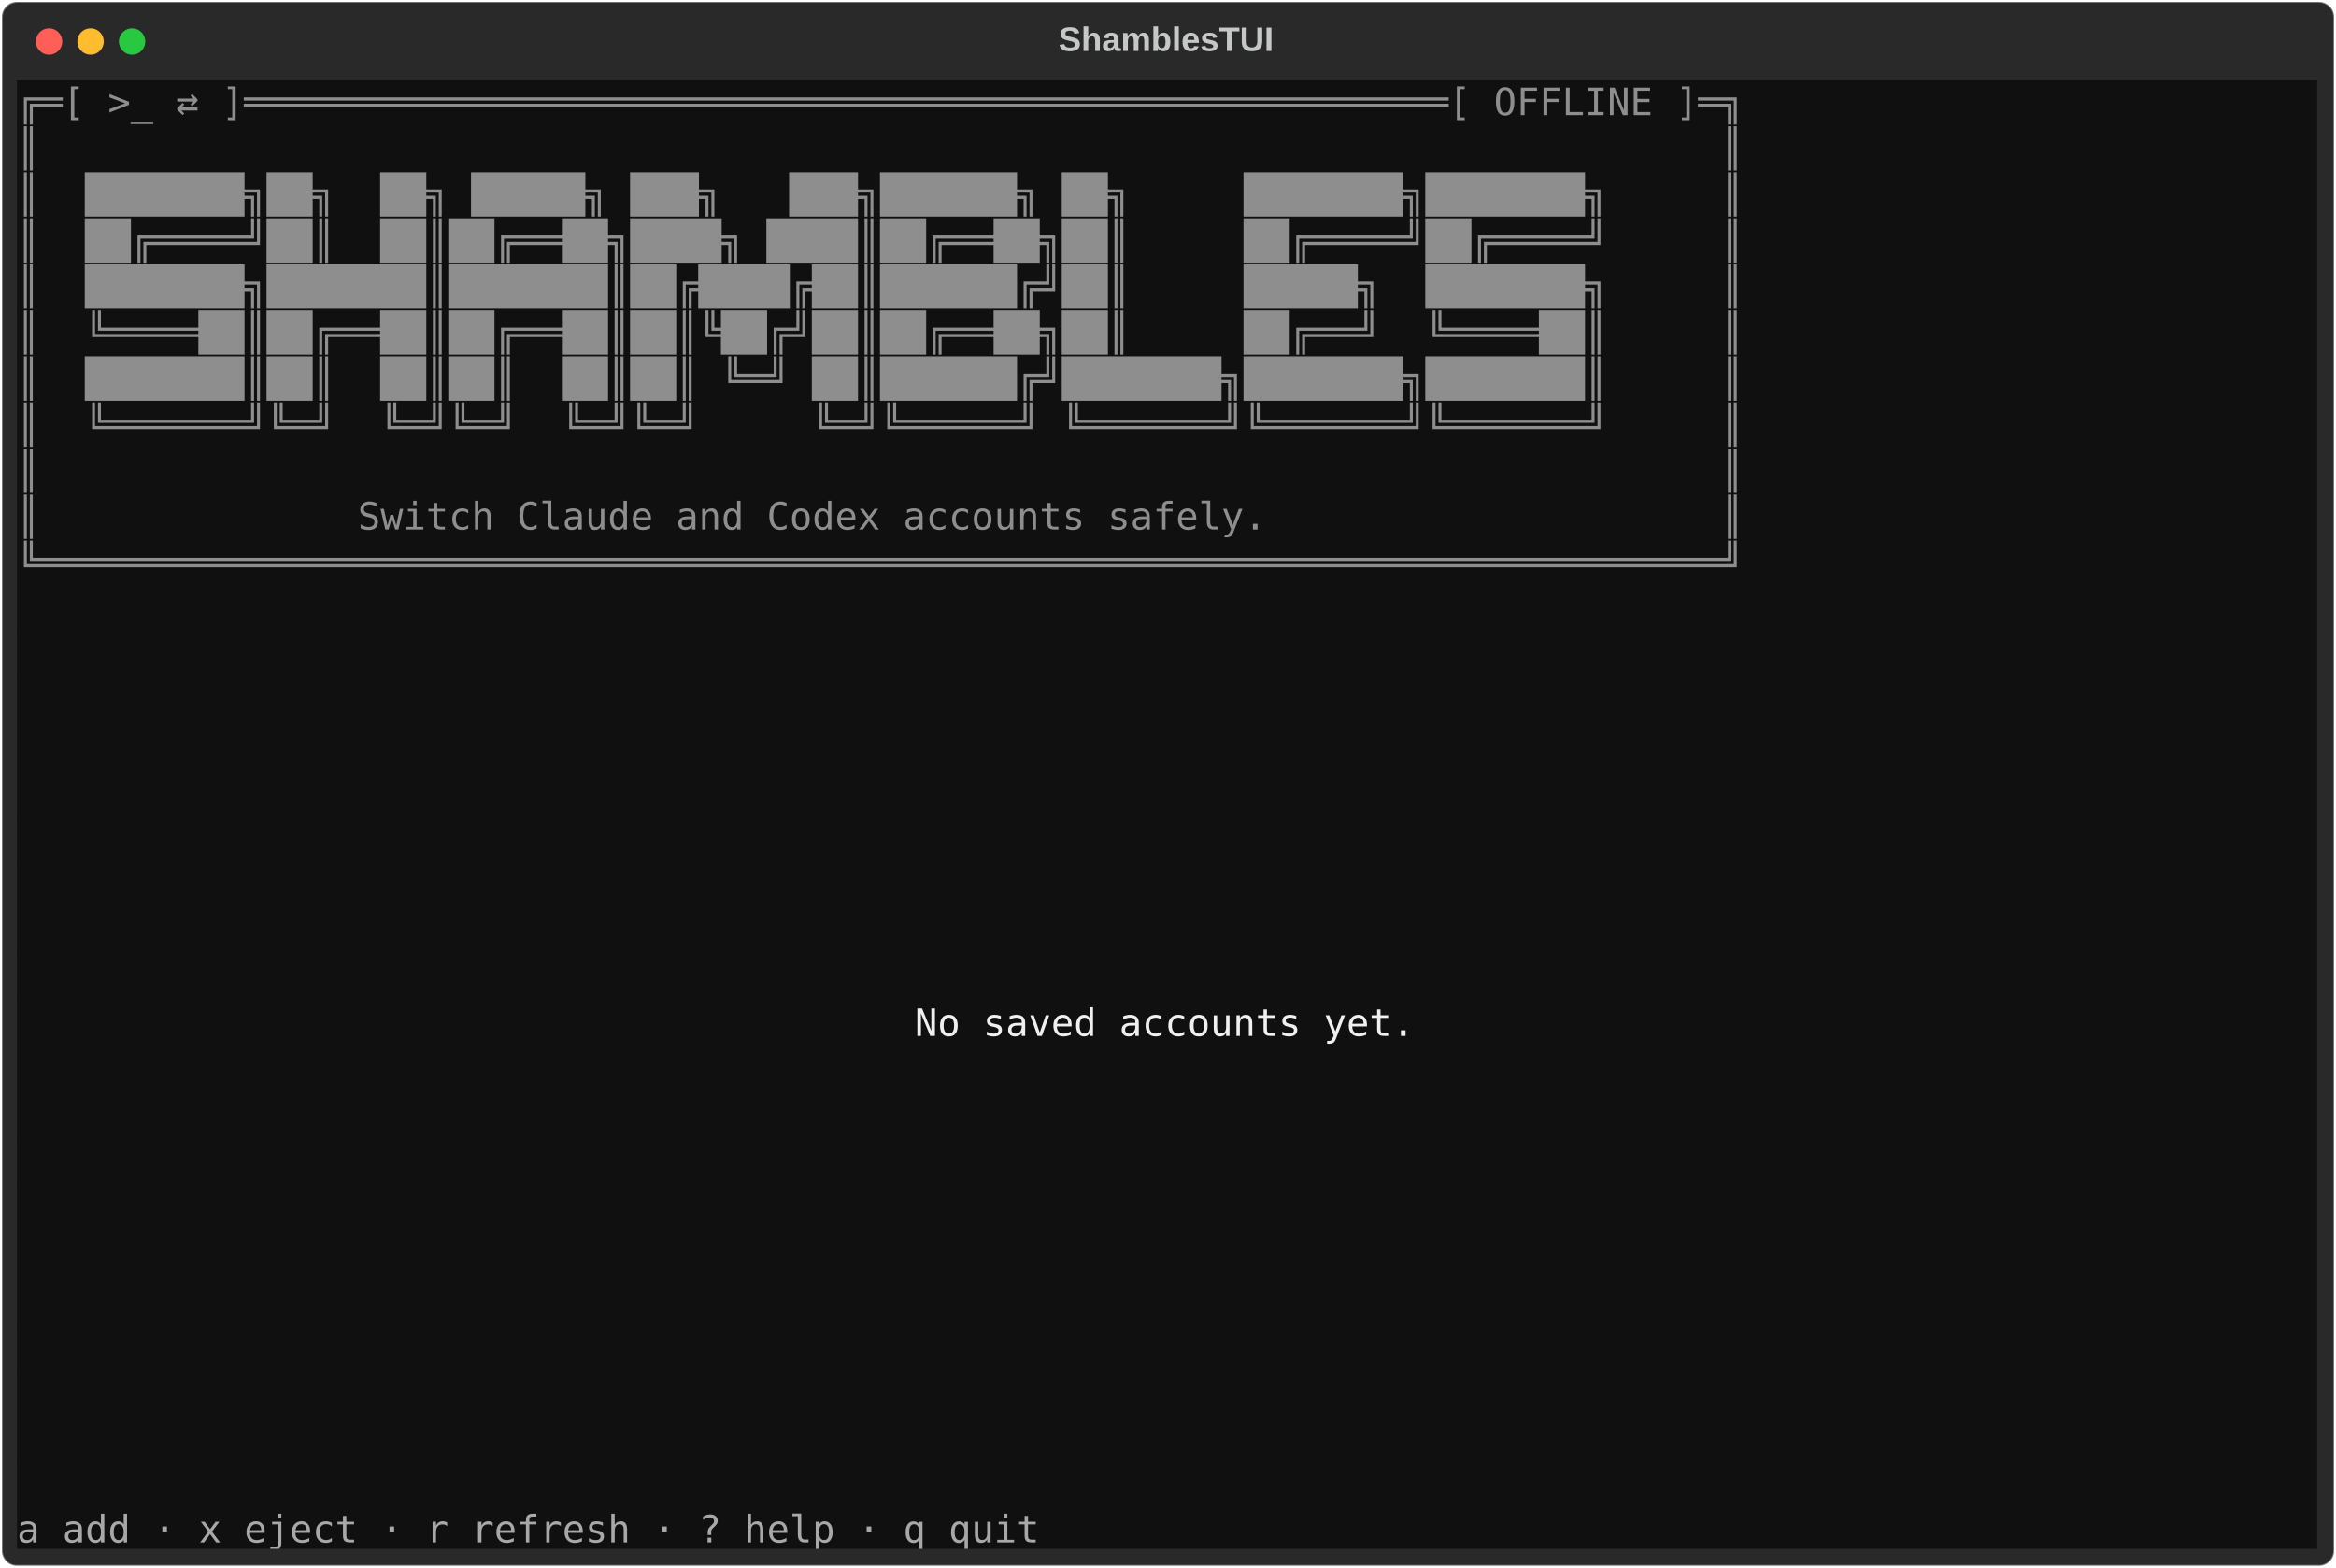
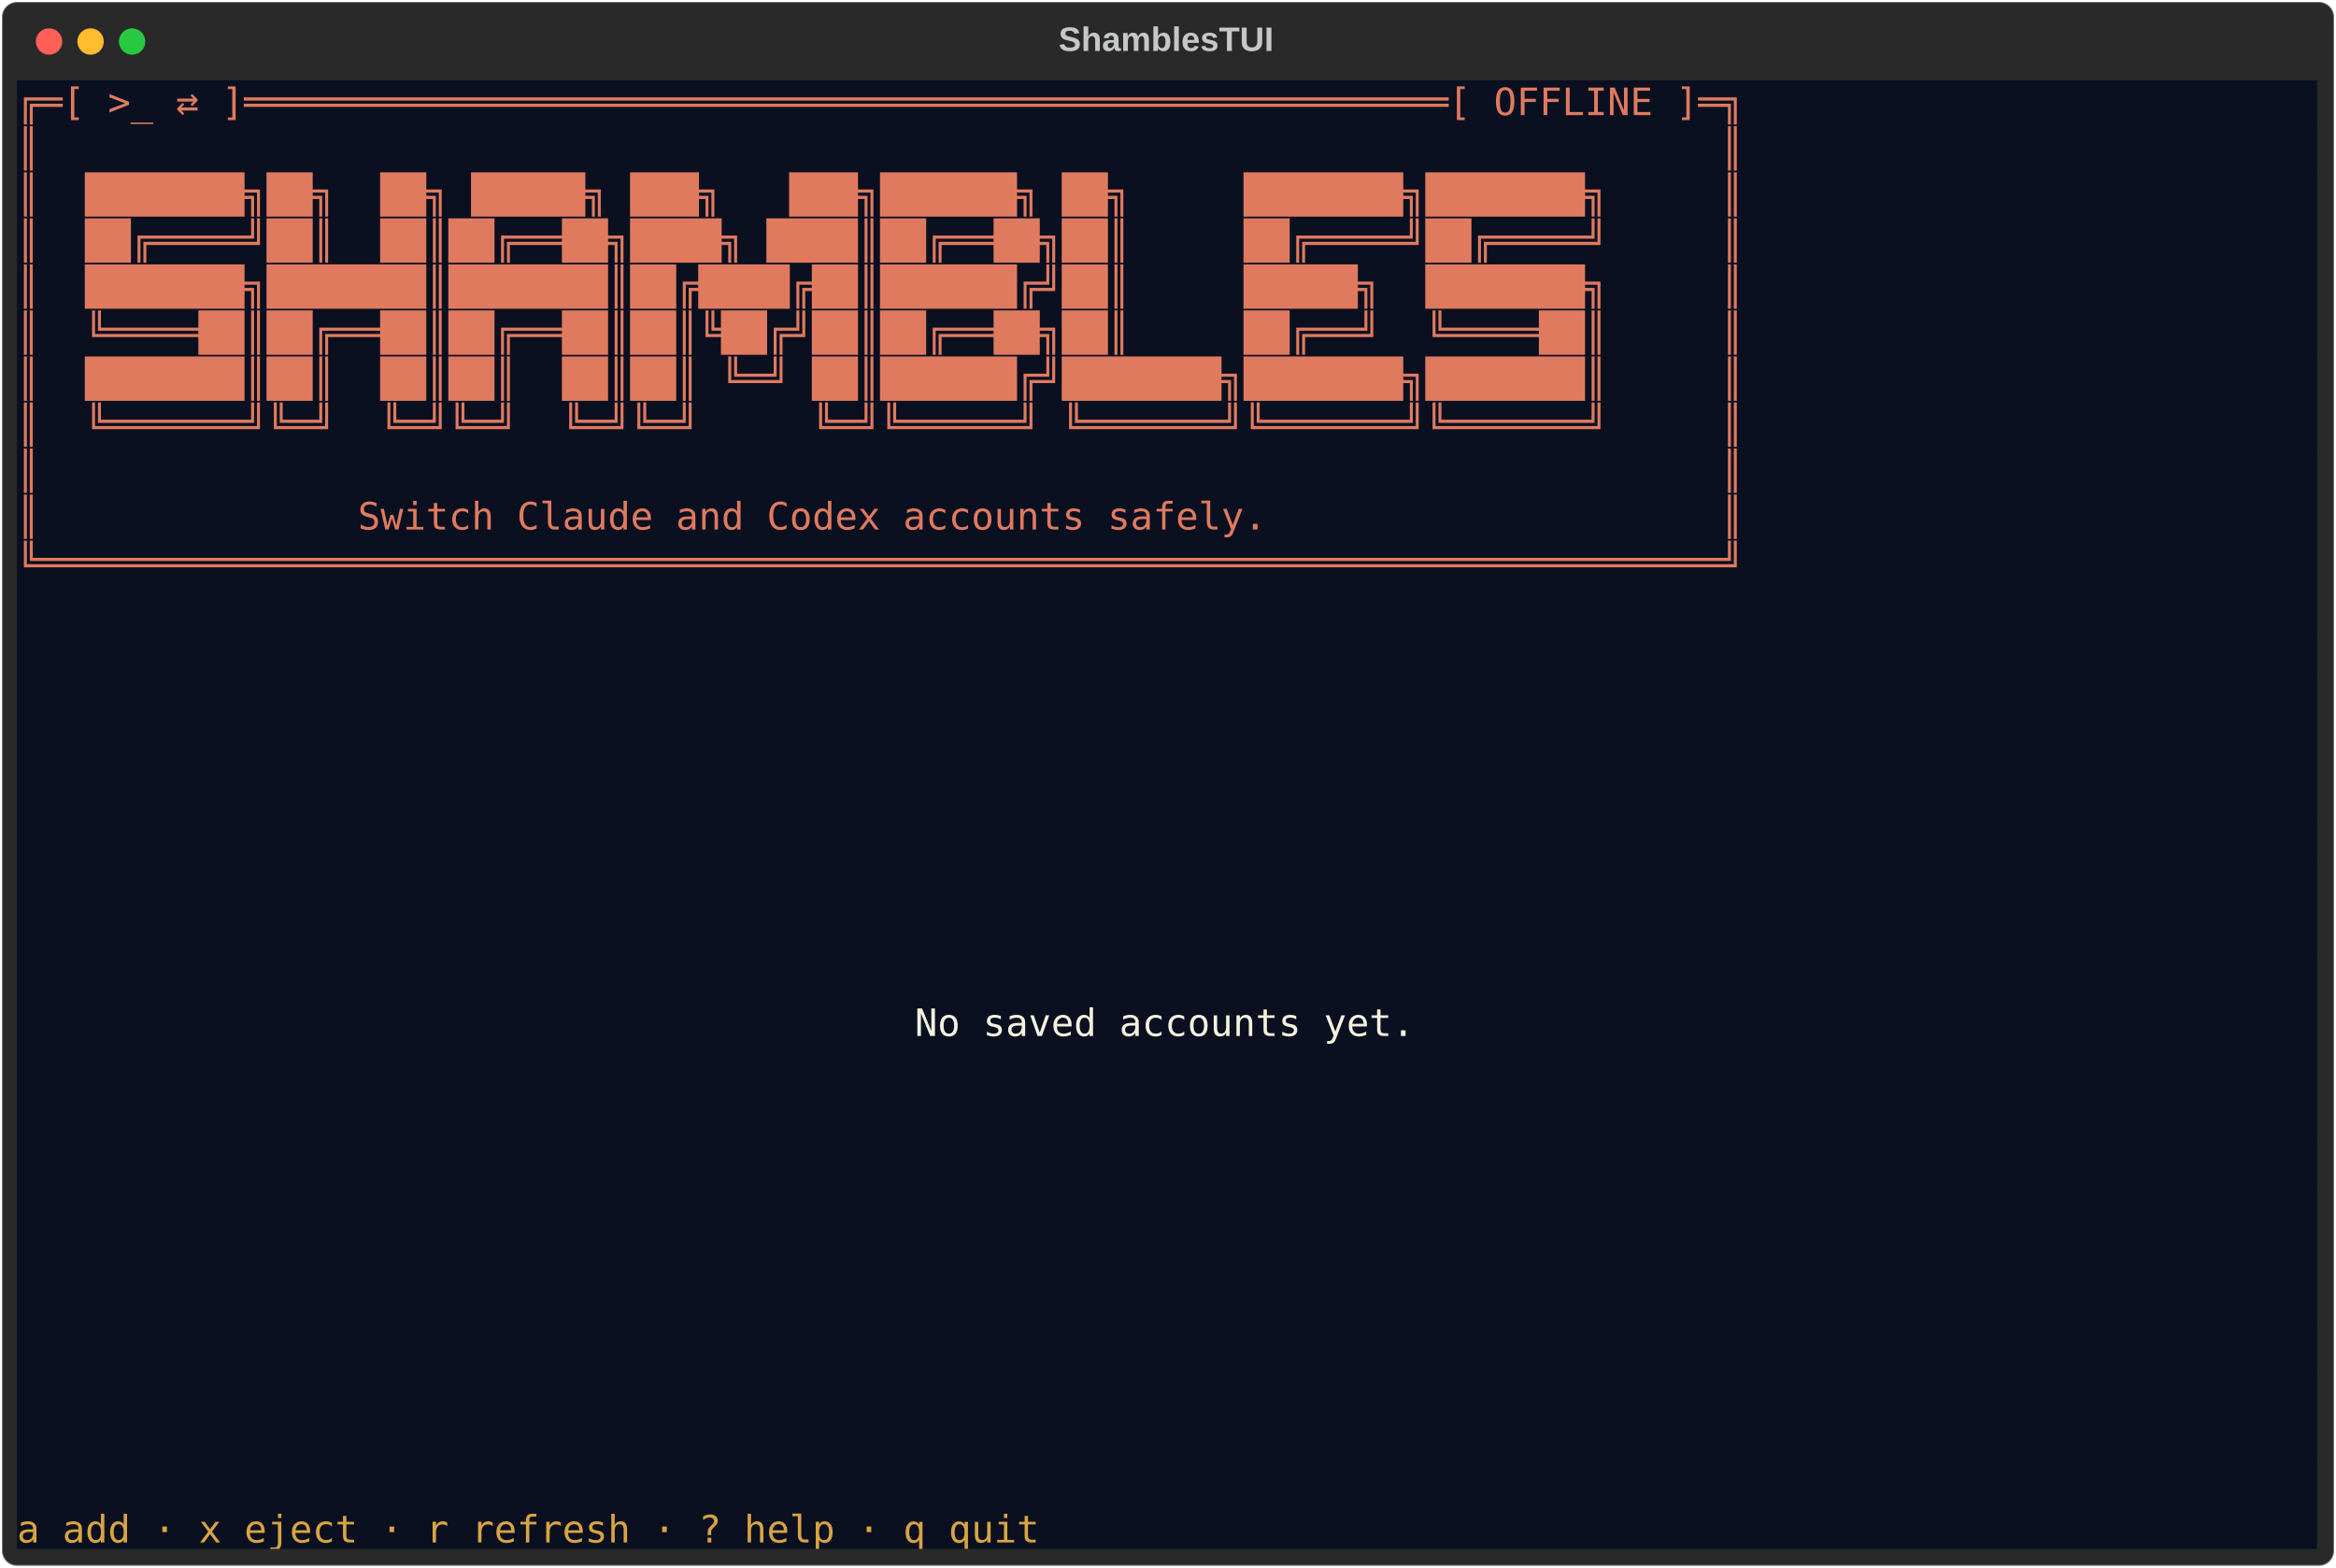
<svg xmlns="http://www.w3.org/2000/svg" class="rich-terminal" viewBox="0 0 1238 830.8">
  <style>

    @font-face {
        font-family: "Fira Code";
        src: local("FiraCode-Regular"),
                url("https://cdnjs.cloudflare.com/ajax/libs/firacode/6.2.0/woff2/FiraCode-Regular.woff2") format("woff2"),
                url("https://cdnjs.cloudflare.com/ajax/libs/firacode/6.2.0/woff/FiraCode-Regular.woff") format("woff");
        font-style: normal;
        font-weight: 400;
    }
    @font-face {
        font-family: "Fira Code";
        src: local("FiraCode-Bold"),
                url("https://cdnjs.cloudflare.com/ajax/libs/firacode/6.2.0/woff2/FiraCode-Bold.woff2") format("woff2"),
                url("https://cdnjs.cloudflare.com/ajax/libs/firacode/6.2.0/woff/FiraCode-Bold.woff") format("woff");
        font-style: bold;
        font-weight: 700;
    }

    .terminal-matrix {
        font-family: Fira Code, monospace;
        font-size: 20px;
        line-height: 24.4px;
        font-variant-east-asian: full-width;
    }

    .terminal-title {
        font-size: 18px;
        font-weight: bold;
        font-family: arial;
    }

-     .terminal-r1 { fill: #8e8e8e }
+     .terminal-r1 { fill: #e07a5f }
.terminal-r2 { fill: #c5c8c6 }
- .terminal-r3 { fill: #f0f0f0 }
- .terminal-r4 { fill: #a8a8a8 }
+ .terminal-r3 { fill: #f4f1de }
+ .terminal-r4 { fill: #d9a441 }
    </style>
  <defs>
    <clipPath id="terminal-clip-terminal">
      <rect x="0" y="0" width="1219.0" height="779.8" />
    </clipPath>
    <clipPath id="terminal-line-0">
      <rect x="0" y="1.5" width="1220" height="24.65" />
    </clipPath>
    <clipPath id="terminal-line-1">
      <rect x="0" y="25.9" width="1220" height="24.65" />
    </clipPath>
    <clipPath id="terminal-line-2">
      <rect x="0" y="50.3" width="1220" height="24.65" />
    </clipPath>
    <clipPath id="terminal-line-3">
      <rect x="0" y="74.7" width="1220" height="24.65" />
    </clipPath>
    <clipPath id="terminal-line-4">
      <rect x="0" y="99.1" width="1220" height="24.65" />
    </clipPath>
    <clipPath id="terminal-line-5">
      <rect x="0" y="123.5" width="1220" height="24.65" />
    </clipPath>
    <clipPath id="terminal-line-6">
      <rect x="0" y="147.9" width="1220" height="24.65" />
    </clipPath>
    <clipPath id="terminal-line-7">
      <rect x="0" y="172.3" width="1220" height="24.65" />
    </clipPath>
    <clipPath id="terminal-line-8">
      <rect x="0" y="196.7" width="1220" height="24.65" />
    </clipPath>
    <clipPath id="terminal-line-9">
      <rect x="0" y="221.1" width="1220" height="24.65" />
    </clipPath>
    <clipPath id="terminal-line-10">
      <rect x="0" y="245.5" width="1220" height="24.65" />
    </clipPath>
    <clipPath id="terminal-line-11">
      <rect x="0" y="269.9" width="1220" height="24.65" />
    </clipPath>
    <clipPath id="terminal-line-12">
      <rect x="0" y="294.3" width="1220" height="24.65" />
    </clipPath>
    <clipPath id="terminal-line-13">
      <rect x="0" y="318.7" width="1220" height="24.65" />
    </clipPath>
    <clipPath id="terminal-line-14">
      <rect x="0" y="343.1" width="1220" height="24.65" />
    </clipPath>
    <clipPath id="terminal-line-15">
      <rect x="0" y="367.5" width="1220" height="24.65" />
    </clipPath>
    <clipPath id="terminal-line-16">
      <rect x="0" y="391.9" width="1220" height="24.65" />
    </clipPath>
    <clipPath id="terminal-line-17">
      <rect x="0" y="416.3" width="1220" height="24.65" />
    </clipPath>
    <clipPath id="terminal-line-18">
      <rect x="0" y="440.7" width="1220" height="24.65" />
    </clipPath>
    <clipPath id="terminal-line-19">
      <rect x="0" y="465.1" width="1220" height="24.65" />
    </clipPath>
    <clipPath id="terminal-line-20">
      <rect x="0" y="489.5" width="1220" height="24.65" />
    </clipPath>
    <clipPath id="terminal-line-21">
      <rect x="0" y="513.9" width="1220" height="24.65" />
    </clipPath>
    <clipPath id="terminal-line-22">
      <rect x="0" y="538.3" width="1220" height="24.65" />
    </clipPath>
    <clipPath id="terminal-line-23">
      <rect x="0" y="562.7" width="1220" height="24.65" />
    </clipPath>
    <clipPath id="terminal-line-24">
      <rect x="0" y="587.1" width="1220" height="24.65" />
    </clipPath>
    <clipPath id="terminal-line-25">
      <rect x="0" y="611.5" width="1220" height="24.65" />
    </clipPath>
    <clipPath id="terminal-line-26">
      <rect x="0" y="635.9" width="1220" height="24.65" />
    </clipPath>
    <clipPath id="terminal-line-27">
      <rect x="0" y="660.3" width="1220" height="24.65" />
    </clipPath>
    <clipPath id="terminal-line-28">
      <rect x="0" y="684.7" width="1220" height="24.65" />
    </clipPath>
    <clipPath id="terminal-line-29">
      <rect x="0" y="709.1" width="1220" height="24.65" />
    </clipPath>
    <clipPath id="terminal-line-30">
      <rect x="0" y="733.5" width="1220" height="24.65" />
    </clipPath>
  </defs>
  <rect fill="#292929" stroke="rgba(255,255,255,0.35)" stroke-width="1" x="1" y="1" width="1236" height="828.8" rx="8" />
  <text class="terminal-title" fill="#c5c8c6" text-anchor="middle" x="618" y="27">ShamblesTUI</text>
  <g transform="translate(26,22)">
    <circle cx="0" cy="0" r="7" fill="#ff5f57" />
    <circle cx="22" cy="0" r="7" fill="#febc2e" />
    <circle cx="44" cy="0" r="7" fill="#28c840" />
  </g>
  <g transform="translate(9, 41)" clip-path="url(#terminal-clip-terminal)">
-     <rect fill="#101010" x="0" y="1.5" width="927.2" height="24.65" shape-rendering="crispEdges" />
-     <rect fill="#101010" x="927.2" y="1.5" width="292.8" height="24.65" shape-rendering="crispEdges" />
-     <rect fill="#101010" x="0" y="25.9" width="927.2" height="24.65" shape-rendering="crispEdges" />
-     <rect fill="#101010" x="927.2" y="25.9" width="292.8" height="24.65" shape-rendering="crispEdges" />
-     <rect fill="#101010" x="0" y="50.3" width="927.2" height="24.65" shape-rendering="crispEdges" />
-     <rect fill="#101010" x="927.2" y="50.3" width="292.8" height="24.65" shape-rendering="crispEdges" />
-     <rect fill="#101010" x="0" y="74.7" width="927.2" height="24.65" shape-rendering="crispEdges" />
-     <rect fill="#101010" x="927.2" y="74.7" width="292.8" height="24.65" shape-rendering="crispEdges" />
-     <rect fill="#101010" x="0" y="99.1" width="927.2" height="24.65" shape-rendering="crispEdges" />
-     <rect fill="#101010" x="927.2" y="99.1" width="292.8" height="24.65" shape-rendering="crispEdges" />
-     <rect fill="#101010" x="0" y="123.5" width="927.2" height="24.65" shape-rendering="crispEdges" />
-     <rect fill="#101010" x="927.2" y="123.5" width="292.8" height="24.65" shape-rendering="crispEdges" />
-     <rect fill="#101010" x="0" y="147.9" width="927.2" height="24.65" shape-rendering="crispEdges" />
-     <rect fill="#101010" x="927.2" y="147.9" width="292.8" height="24.65" shape-rendering="crispEdges" />
-     <rect fill="#101010" x="0" y="172.3" width="927.2" height="24.65" shape-rendering="crispEdges" />
-     <rect fill="#101010" x="927.2" y="172.3" width="292.8" height="24.65" shape-rendering="crispEdges" />
-     <rect fill="#101010" x="0" y="196.7" width="927.2" height="24.65" shape-rendering="crispEdges" />
-     <rect fill="#101010" x="927.2" y="196.7" width="292.8" height="24.65" shape-rendering="crispEdges" />
-     <rect fill="#101010" x="0" y="221.1" width="927.2" height="24.65" shape-rendering="crispEdges" />
-     <rect fill="#101010" x="927.2" y="221.1" width="292.8" height="24.65" shape-rendering="crispEdges" />
-     <rect fill="#101010" x="0" y="245.5" width="927.2" height="24.65" shape-rendering="crispEdges" />
-     <rect fill="#101010" x="927.2" y="245.5" width="292.8" height="24.65" shape-rendering="crispEdges" />
-     <rect fill="#101010" x="0" y="269.9" width="1220" height="24.65" shape-rendering="crispEdges" />
-     <rect fill="#101010" x="0" y="294.3" width="1220" height="24.65" shape-rendering="crispEdges" />
-     <rect fill="#101010" x="0" y="318.7" width="1220" height="24.65" shape-rendering="crispEdges" />
-     <rect fill="#101010" x="0" y="343.1" width="1220" height="24.65" shape-rendering="crispEdges" />
-     <rect fill="#101010" x="0" y="367.5" width="1220" height="24.65" shape-rendering="crispEdges" />
-     <rect fill="#101010" x="0" y="391.9" width="1220" height="24.65" shape-rendering="crispEdges" />
-     <rect fill="#101010" x="0" y="416.3" width="1220" height="24.65" shape-rendering="crispEdges" />
-     <rect fill="#101010" x="0" y="440.7" width="1220" height="24.65" shape-rendering="crispEdges" />
-     <rect fill="#101010" x="0" y="465.1" width="1220" height="24.65" shape-rendering="crispEdges" />
-     <rect fill="#101010" x="0" y="489.5" width="24.4" height="24.65" shape-rendering="crispEdges" />
-     <rect fill="#101010" x="24.4" y="489.5" width="451.4" height="24.65" shape-rendering="crispEdges" />
-     <rect fill="#101010" x="475.8" y="489.5" width="268.4" height="24.65" shape-rendering="crispEdges" />
-     <rect fill="#101010" x="744.2" y="489.5" width="451.4" height="24.65" shape-rendering="crispEdges" />
-     <rect fill="#101010" x="1195.6" y="489.5" width="24.4" height="24.65" shape-rendering="crispEdges" />
-     <rect fill="#101010" x="0" y="513.9" width="1220" height="24.65" shape-rendering="crispEdges" />
-     <rect fill="#101010" x="0" y="538.3" width="1220" height="24.65" shape-rendering="crispEdges" />
-     <rect fill="#101010" x="0" y="562.7" width="1220" height="24.65" shape-rendering="crispEdges" />
-     <rect fill="#101010" x="0" y="587.1" width="1220" height="24.65" shape-rendering="crispEdges" />
-     <rect fill="#101010" x="0" y="611.5" width="1220" height="24.65" shape-rendering="crispEdges" />
-     <rect fill="#101010" x="0" y="635.9" width="1220" height="24.65" shape-rendering="crispEdges" />
-     <rect fill="#101010" x="0" y="660.3" width="1220" height="24.65" shape-rendering="crispEdges" />
-     <rect fill="#101010" x="0" y="684.7" width="1220" height="24.65" shape-rendering="crispEdges" />
-     <rect fill="#101010" x="0" y="709.1" width="1220" height="24.65" shape-rendering="crispEdges" />
-     <rect fill="#101010" x="0" y="733.5" width="1220" height="24.65" shape-rendering="crispEdges" />
-     <rect fill="#101010" x="0" y="757.9" width="549" height="24.65" shape-rendering="crispEdges" />
-     <rect fill="#101010" x="549" y="757.9" width="671" height="24.65" shape-rendering="crispEdges" />
+     <rect fill="#0b1020" x="0" y="1.5" width="927.2" height="24.65" shape-rendering="crispEdges" />
+     <rect fill="#0b1020" x="927.2" y="1.5" width="292.8" height="24.65" shape-rendering="crispEdges" />
+     <rect fill="#0b1020" x="0" y="25.9" width="927.2" height="24.65" shape-rendering="crispEdges" />
+     <rect fill="#0b1020" x="927.2" y="25.9" width="292.8" height="24.65" shape-rendering="crispEdges" />
+     <rect fill="#0b1020" x="0" y="50.3" width="927.2" height="24.65" shape-rendering="crispEdges" />
+     <rect fill="#0b1020" x="927.2" y="50.3" width="292.8" height="24.65" shape-rendering="crispEdges" />
+     <rect fill="#0b1020" x="0" y="74.7" width="927.2" height="24.65" shape-rendering="crispEdges" />
+     <rect fill="#0b1020" x="927.2" y="74.7" width="292.8" height="24.65" shape-rendering="crispEdges" />
+     <rect fill="#0b1020" x="0" y="99.1" width="927.2" height="24.65" shape-rendering="crispEdges" />
+     <rect fill="#0b1020" x="927.2" y="99.1" width="292.8" height="24.65" shape-rendering="crispEdges" />
+     <rect fill="#0b1020" x="0" y="123.5" width="927.2" height="24.65" shape-rendering="crispEdges" />
+     <rect fill="#0b1020" x="927.2" y="123.5" width="292.8" height="24.65" shape-rendering="crispEdges" />
+     <rect fill="#0b1020" x="0" y="147.9" width="927.2" height="24.65" shape-rendering="crispEdges" />
+     <rect fill="#0b1020" x="927.2" y="147.9" width="292.8" height="24.65" shape-rendering="crispEdges" />
+     <rect fill="#0b1020" x="0" y="172.3" width="927.2" height="24.65" shape-rendering="crispEdges" />
+     <rect fill="#0b1020" x="927.2" y="172.3" width="292.8" height="24.65" shape-rendering="crispEdges" />
+     <rect fill="#0b1020" x="0" y="196.7" width="927.2" height="24.65" shape-rendering="crispEdges" />
+     <rect fill="#0b1020" x="927.2" y="196.7" width="292.8" height="24.65" shape-rendering="crispEdges" />
+     <rect fill="#0b1020" x="0" y="221.1" width="927.2" height="24.65" shape-rendering="crispEdges" />
+     <rect fill="#0b1020" x="927.2" y="221.1" width="292.8" height="24.65" shape-rendering="crispEdges" />
+     <rect fill="#0b1020" x="0" y="245.5" width="927.2" height="24.65" shape-rendering="crispEdges" />
+     <rect fill="#0b1020" x="927.2" y="245.5" width="292.8" height="24.65" shape-rendering="crispEdges" />
+     <rect fill="#0b1020" x="0" y="269.9" width="1220" height="24.65" shape-rendering="crispEdges" />
+     <rect fill="#0b1020" x="0" y="294.3" width="1220" height="24.65" shape-rendering="crispEdges" />
+     <rect fill="#0b1020" x="0" y="318.7" width="1220" height="24.65" shape-rendering="crispEdges" />
+     <rect fill="#0b1020" x="0" y="343.1" width="1220" height="24.65" shape-rendering="crispEdges" />
+     <rect fill="#0b1020" x="0" y="367.5" width="1220" height="24.65" shape-rendering="crispEdges" />
+     <rect fill="#0b1020" x="0" y="391.9" width="1220" height="24.65" shape-rendering="crispEdges" />
+     <rect fill="#0b1020" x="0" y="416.3" width="1220" height="24.65" shape-rendering="crispEdges" />
+     <rect fill="#0b1020" x="0" y="440.7" width="1220" height="24.65" shape-rendering="crispEdges" />
+     <rect fill="#0b1020" x="0" y="465.1" width="1220" height="24.65" shape-rendering="crispEdges" />
+     <rect fill="#0b1020" x="0" y="489.5" width="24.4" height="24.65" shape-rendering="crispEdges" />
+     <rect fill="#0b1020" x="24.4" y="489.5" width="451.4" height="24.65" shape-rendering="crispEdges" />
+     <rect fill="#0b1020" x="475.8" y="489.5" width="268.4" height="24.65" shape-rendering="crispEdges" />
+     <rect fill="#0b1020" x="744.2" y="489.5" width="451.4" height="24.65" shape-rendering="crispEdges" />
+     <rect fill="#0b1020" x="1195.6" y="489.5" width="24.4" height="24.65" shape-rendering="crispEdges" />
+     <rect fill="#0b1020" x="0" y="513.9" width="1220" height="24.65" shape-rendering="crispEdges" />
+     <rect fill="#0b1020" x="0" y="538.3" width="1220" height="24.65" shape-rendering="crispEdges" />
+     <rect fill="#0b1020" x="0" y="562.7" width="1220" height="24.65" shape-rendering="crispEdges" />
+     <rect fill="#0b1020" x="0" y="587.1" width="1220" height="24.65" shape-rendering="crispEdges" />
+     <rect fill="#0b1020" x="0" y="611.5" width="1220" height="24.65" shape-rendering="crispEdges" />
+     <rect fill="#0b1020" x="0" y="635.9" width="1220" height="24.65" shape-rendering="crispEdges" />
+     <rect fill="#0b1020" x="0" y="660.3" width="1220" height="24.65" shape-rendering="crispEdges" />
+     <rect fill="#0b1020" x="0" y="684.7" width="1220" height="24.65" shape-rendering="crispEdges" />
+     <rect fill="#0b1020" x="0" y="709.1" width="1220" height="24.65" shape-rendering="crispEdges" />
+     <rect fill="#0b1020" x="0" y="733.5" width="1220" height="24.65" shape-rendering="crispEdges" />
+     <rect fill="#0b1020" x="0" y="757.9" width="549" height="24.65" shape-rendering="crispEdges" />
+     <rect fill="#0b1020" x="549" y="757.9" width="671" height="24.65" shape-rendering="crispEdges" />
    <g class="terminal-matrix">
      <text class="terminal-r1" x="0" y="20" textLength="927.2" clip-path="url(#terminal-line-0)">╔═[ &gt;_ ⇄ ]═════════════════════════════════════════════════════[ OFFLINE ]═╗</text>
      <text class="terminal-r2" x="1220" y="20" textLength="12.2" clip-path="url(#terminal-line-0)">
</text>
      <text class="terminal-r1" x="0" y="44.4" textLength="927.2" clip-path="url(#terminal-line-1)">║                                                                          ║</text>
      <text class="terminal-r2" x="1220" y="44.4" textLength="12.2" clip-path="url(#terminal-line-1)">
</text>
      <text class="terminal-r1" x="0" y="68.8" textLength="927.2" clip-path="url(#terminal-line-2)">║  ███████╗██╗  ██╗ █████╗ ███╗   ███╗██████╗ ██╗     ███████╗███████╗     ║</text>
      <text class="terminal-r2" x="1220" y="68.8" textLength="12.2" clip-path="url(#terminal-line-2)">
</text>
      <text class="terminal-r1" x="0" y="93.2" textLength="927.2" clip-path="url(#terminal-line-3)">║  ██╔════╝██║  ██║██╔══██╗████╗ ████║██╔══██╗██║     ██╔════╝██╔════╝     ║</text>
      <text class="terminal-r2" x="1220" y="93.2" textLength="12.2" clip-path="url(#terminal-line-3)">
</text>
      <text class="terminal-r1" x="0" y="117.6" textLength="927.2" clip-path="url(#terminal-line-4)">║  ███████╗███████║███████║██╔████╔██║██████╔╝██║     █████╗  ███████╗     ║</text>
      <text class="terminal-r2" x="1220" y="117.6" textLength="12.2" clip-path="url(#terminal-line-4)">
</text>
      <text class="terminal-r1" x="0" y="142" textLength="927.2" clip-path="url(#terminal-line-5)">║  ╚════██║██╔══██║██╔══██║██║╚██╔╝██║██╔══██╗██║     ██╔══╝  ╚════██║     ║</text>
      <text class="terminal-r2" x="1220" y="142" textLength="12.2" clip-path="url(#terminal-line-5)">
</text>
      <text class="terminal-r1" x="0" y="166.4" textLength="927.2" clip-path="url(#terminal-line-6)">║  ███████║██║  ██║██║  ██║██║ ╚═╝ ██║██████╔╝███████╗███████╗███████║     ║</text>
      <text class="terminal-r2" x="1220" y="166.4" textLength="12.2" clip-path="url(#terminal-line-6)">
</text>
      <text class="terminal-r1" x="0" y="190.8" textLength="927.2" clip-path="url(#terminal-line-7)">║  ╚══════╝╚═╝  ╚═╝╚═╝  ╚═╝╚═╝     ╚═╝╚═════╝ ╚══════╝╚══════╝╚══════╝     ║</text>
      <text class="terminal-r2" x="1220" y="190.8" textLength="12.2" clip-path="url(#terminal-line-7)">
</text>
      <text class="terminal-r1" x="0" y="215.2" textLength="927.2" clip-path="url(#terminal-line-8)">║                                                                          ║</text>
      <text class="terminal-r2" x="1220" y="215.2" textLength="12.2" clip-path="url(#terminal-line-8)">
</text>
      <text class="terminal-r1" x="0" y="239.6" textLength="927.2" clip-path="url(#terminal-line-9)">║              Switch Claude and Codex accounts safely.                    ║</text>
      <text class="terminal-r2" x="1220" y="239.6" textLength="12.2" clip-path="url(#terminal-line-9)">
</text>
      <text class="terminal-r1" x="0" y="264" textLength="927.2" clip-path="url(#terminal-line-10)">╚══════════════════════════════════════════════════════════════════════════╝</text>
      <text class="terminal-r2" x="1220" y="264" textLength="12.2" clip-path="url(#terminal-line-10)">
</text>
      <text class="terminal-r2" x="1220" y="288.4" textLength="12.2" clip-path="url(#terminal-line-11)">
</text>
      <text class="terminal-r2" x="1220" y="312.8" textLength="12.2" clip-path="url(#terminal-line-12)">
</text>
      <text class="terminal-r2" x="1220" y="337.2" textLength="12.2" clip-path="url(#terminal-line-13)">
</text>
      <text class="terminal-r2" x="1220" y="361.6" textLength="12.2" clip-path="url(#terminal-line-14)">
</text>
      <text class="terminal-r2" x="1220" y="386" textLength="12.2" clip-path="url(#terminal-line-15)">
</text>
      <text class="terminal-r2" x="1220" y="410.4" textLength="12.2" clip-path="url(#terminal-line-16)">
</text>
      <text class="terminal-r2" x="1220" y="434.8" textLength="12.2" clip-path="url(#terminal-line-17)">
</text>
      <text class="terminal-r2" x="1220" y="459.2" textLength="12.2" clip-path="url(#terminal-line-18)">
</text>
      <text class="terminal-r2" x="1220" y="483.6" textLength="12.2" clip-path="url(#terminal-line-19)">
</text>
      <text class="terminal-r3" x="475.8" y="508" textLength="268.4" clip-path="url(#terminal-line-20)">No saved accounts yet.</text>
      <text class="terminal-r2" x="1220" y="508" textLength="12.2" clip-path="url(#terminal-line-20)">
</text>
      <text class="terminal-r2" x="1220" y="532.4" textLength="12.2" clip-path="url(#terminal-line-21)">
</text>
      <text class="terminal-r2" x="1220" y="556.8" textLength="12.2" clip-path="url(#terminal-line-22)">
</text>
      <text class="terminal-r2" x="1220" y="581.2" textLength="12.2" clip-path="url(#terminal-line-23)">
</text>
      <text class="terminal-r2" x="1220" y="605.6" textLength="12.2" clip-path="url(#terminal-line-24)">
</text>
      <text class="terminal-r2" x="1220" y="630" textLength="12.2" clip-path="url(#terminal-line-25)">
</text>
      <text class="terminal-r2" x="1220" y="654.4" textLength="12.2" clip-path="url(#terminal-line-26)">
</text>
      <text class="terminal-r2" x="1220" y="678.8" textLength="12.2" clip-path="url(#terminal-line-27)">
</text>
      <text class="terminal-r2" x="1220" y="703.2" textLength="12.2" clip-path="url(#terminal-line-28)">
</text>
      <text class="terminal-r2" x="1220" y="727.6" textLength="12.2" clip-path="url(#terminal-line-29)">
</text>
      <text class="terminal-r2" x="1220" y="752" textLength="12.2" clip-path="url(#terminal-line-30)">
</text>
      <text class="terminal-r4" x="0" y="776.4" textLength="549" clip-path="url(#terminal-line-31)">a add · x eject · r refresh · ? help · q quit</text>
    </g>
  </g>
</svg>
